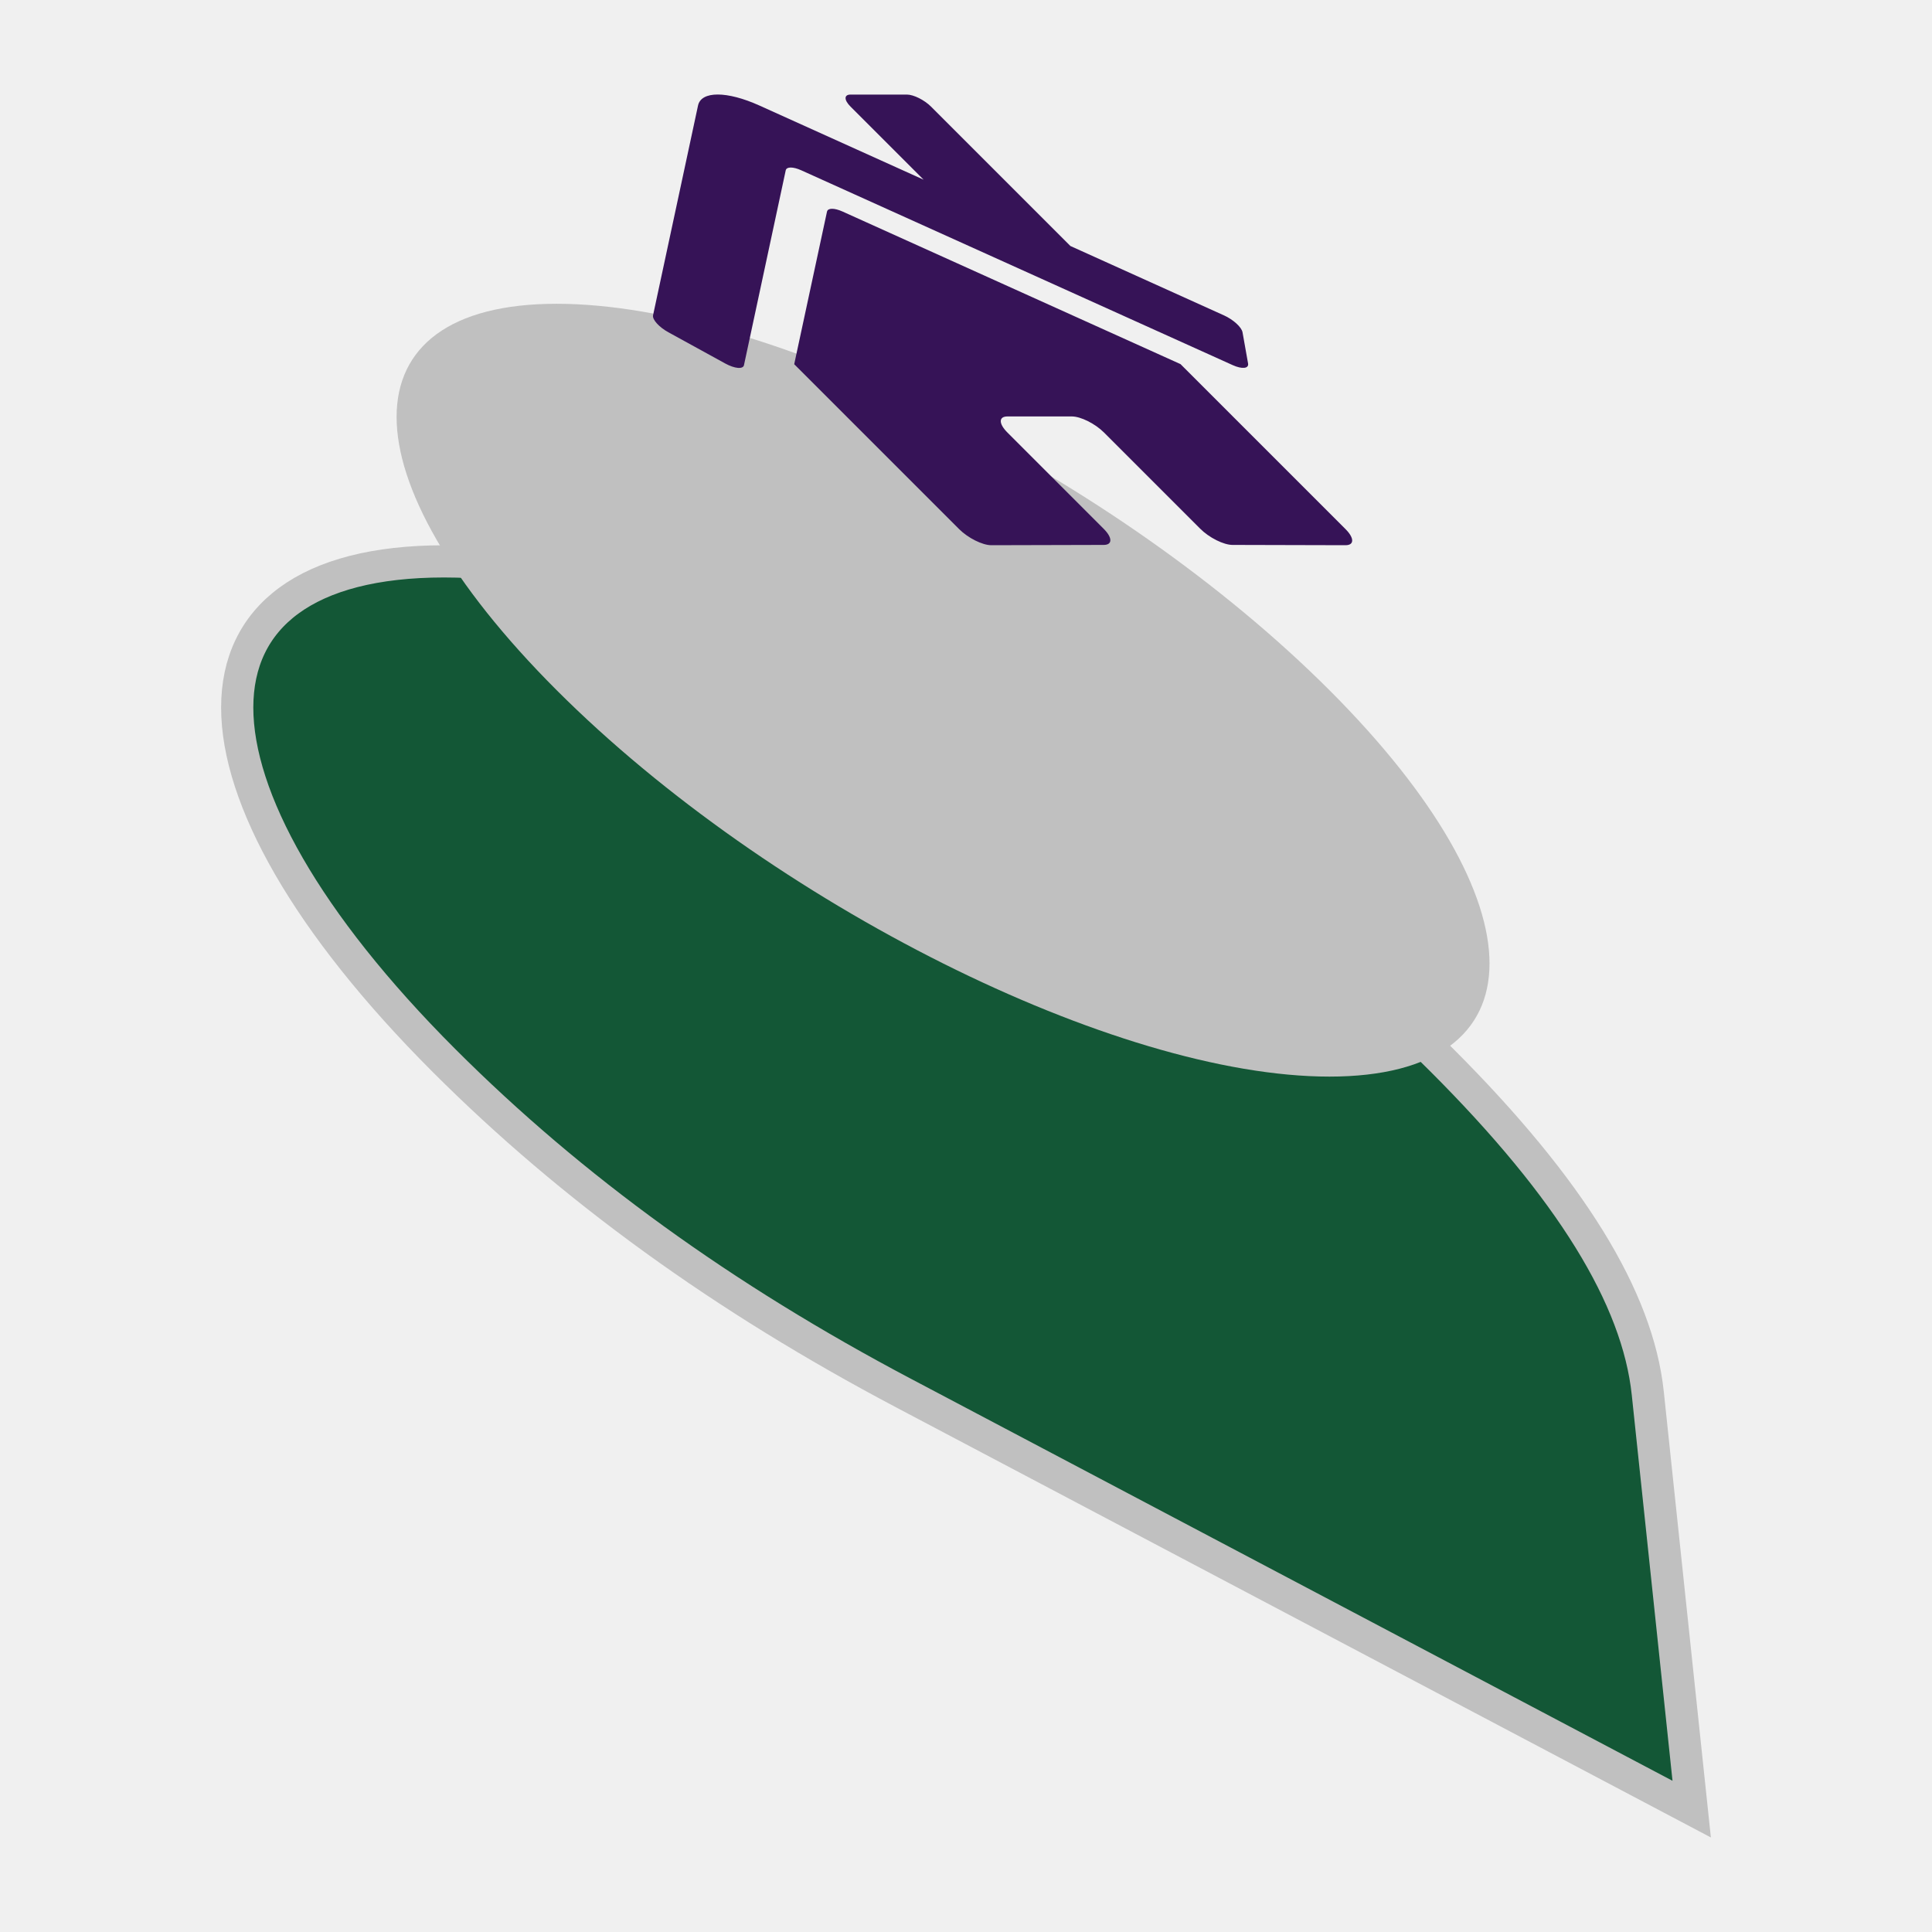
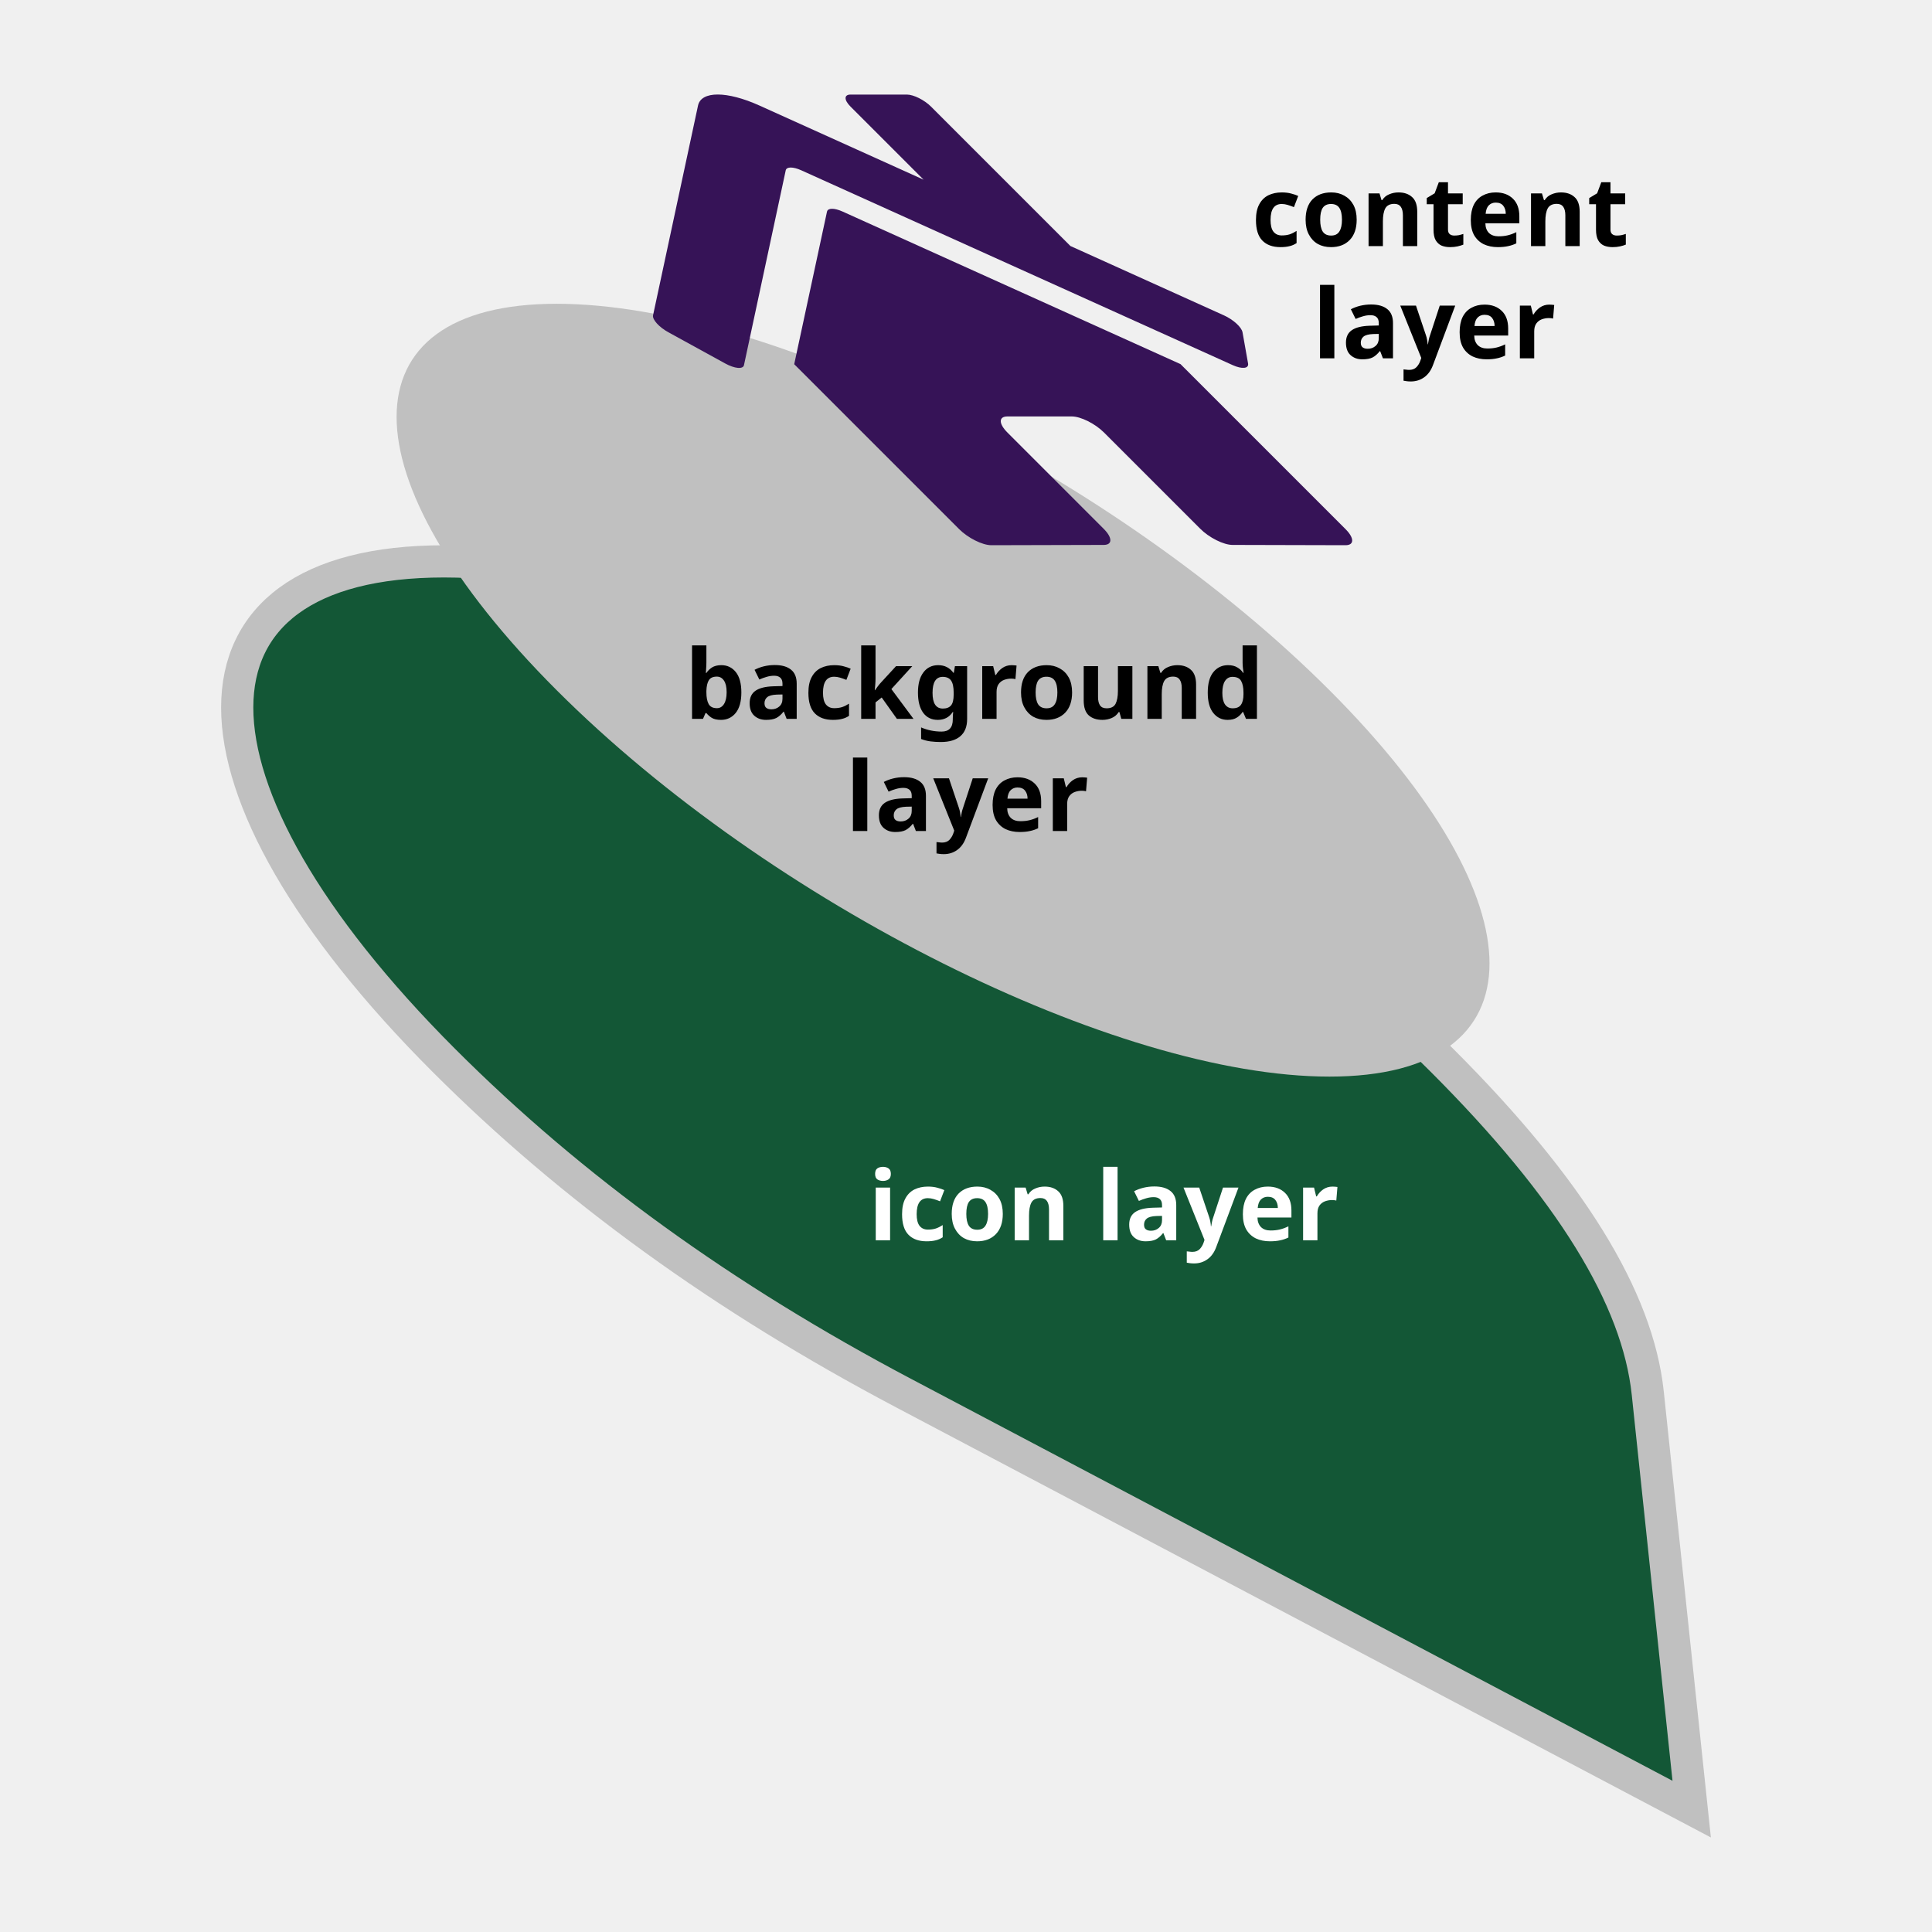
<svg xmlns="http://www.w3.org/2000/svg" width="240" height="240" viewBox="0 0 240 240" version="1.1" id="svg1">
  <defs id="defs1" />
  <g id="g1" transform="matrix(4,0,0,4,-8.000002,-40)">
    <path fill="#000000" stroke="#808080" stroke-width="1" d="m 15.787,27.434 c -8.56,0 -8.56,6.94 0,15.5 3.977,3.977 8.665,7.369 14.28,10.333 l 24.47,12.917 -1.364,-12.917 c -0.313,-2.964 -2.409,-6.356 -6.386,-10.333 -8.56,-8.56 -22.44,-15.5 -31,-15.5 z" id="path1" style="fill:#135736;fill-opacity:1;stroke:#c0c0c0;stroke-opacity:1" />
    <ellipse fill="#ffffff" stroke-width="0" cx="-0.147" cy="44.455" id="circle1" transform="matrix(1,0,0.7071068,0.7071068,0,0)" rx="12" ry="16.971" style="fill:#c0c0c0;fill-opacity:1" />
    <path d="m 27.684,16.568 -1.019,4.743 5.121,5.121 a 0.809,0.309 31.717 0 0 1,0.5 l 3.493,-0.009 a 0.809,0.309 31.717 0 0 -0.003,-0.5 L 33.287,23.433 a 0.809,0.309 31.717 0 1 10e-7,-0.5 h 2 a 0.809,0.309 31.717 0 1 1,0.5 l 2.987,2.987 a 0.809,0.309 31.717 0 0 1.003,0.503 l 3.509,0.009 a 0.809,0.309 31.717 0 0 0,-0.5 l -5.124,-5.124 -10.499,-4.74 a 0.617,0.236 31.717 0 0 -0.478,0 z m 12.324,3.225 -4.765,-2.153 -4.328,-4.328 a 0.607,0.232 31.717 0 0 -0.75,-0.375 h -1.75 a 0.607,0.232 31.717 0 0 0,0.375 l 2.268,2.268 -5.099,-2.303 a 2.427,0.927 31.717 0 0 -1.906,0 l -1.397,6.515 a 0.607,0.232 31.717 0 0 0.478,0.528 l 1.765,0.969 a 0.607,0.232 31.717 0 0 0.581,0.05 l 1.297,-6.052 a 0.617,0.236 31.717 0 1 0.478,0 l 13.402,6.052 a 0.607,0.232 31.717 0 0 0.478,-0.05 l -0.172,-0.969 a 0.607,0.232 31.717 0 0 -0.581,-0.528 z" id="path1-8" style="fill:#361357;fill-opacity:1;stroke-width:0.031" />
  </g>
+   <text xml:space="preserve" style="font-style:normal;font-variant:normal;font-weight:bold;font-stretch:normal;font-size:12px;line-height:0px;font-family:'Noto Sans TC';-inkscape-font-specification:'Noto Sans TC Bold';fill:#ffffff;fill-opacity:1;stroke:none" x="107.852" y="154.074" id="text1">
+     <tspan id="tspan1" x="107.852" y="154.074">icon layer</tspan>
+   </text>
+   <text xml:space="preserve" style="font-style:normal;font-variant:normal;font-weight:bold;font-stretch:normal;font-size:12px;line-height:0px;font-family:'Noto Sans TC';-inkscape-font-specification:'Noto Sans TC Bold';fill:#000000;fill-opacity:1;stroke:none" x="85.033" y="89.299" id="text3">
+     <tspan id="tspan3" x="85.033" y="89.299">background</tspan>
+   </text>
+   <text xml:space="preserve" style="font-style:normal;font-variant:normal;font-weight:bold;font-stretch:normal;font-size:12px;line-height:0px;font-family:'Noto Sans TC';-inkscape-font-specification:'Noto Sans TC Bold';fill:#000000;fill-opacity:1;stroke:none" x="105.02" y="103.232" id="text4">
+     <tspan id="tspan4" x="105.02" y="103.232">layer</tspan>
+   </text>
+   <text xml:space="preserve" style="font-style:normal;font-variant:normal;font-weight:bold;font-stretch:normal;font-size:12px;line-height:0px;font-family:'Noto Sans TC';-inkscape-font-specification:'Noto Sans TC Bold';fill:#000000;fill-opacity:1;stroke:none" x="155.474" y="30.576" id="text3-2">
+     <tspan id="tspan3-9" x="155.474" y="30.576">content</tspan>
+   </text>
+   <text xml:space="preserve" style="font-style:normal;font-variant:normal;font-weight:bold;font-stretch:normal;font-size:12px;line-height:0px;font-family:'Noto Sans TC';-inkscape-font-specification:'Noto Sans TC Bold';fill:#000000;fill-opacity:1;stroke:none" x="163.039" y="44.51" id="text4-2">
+     <tspan id="tspan4-4" x="163.039" y="44.51">layer</tspan>
+   </text>
</svg>
